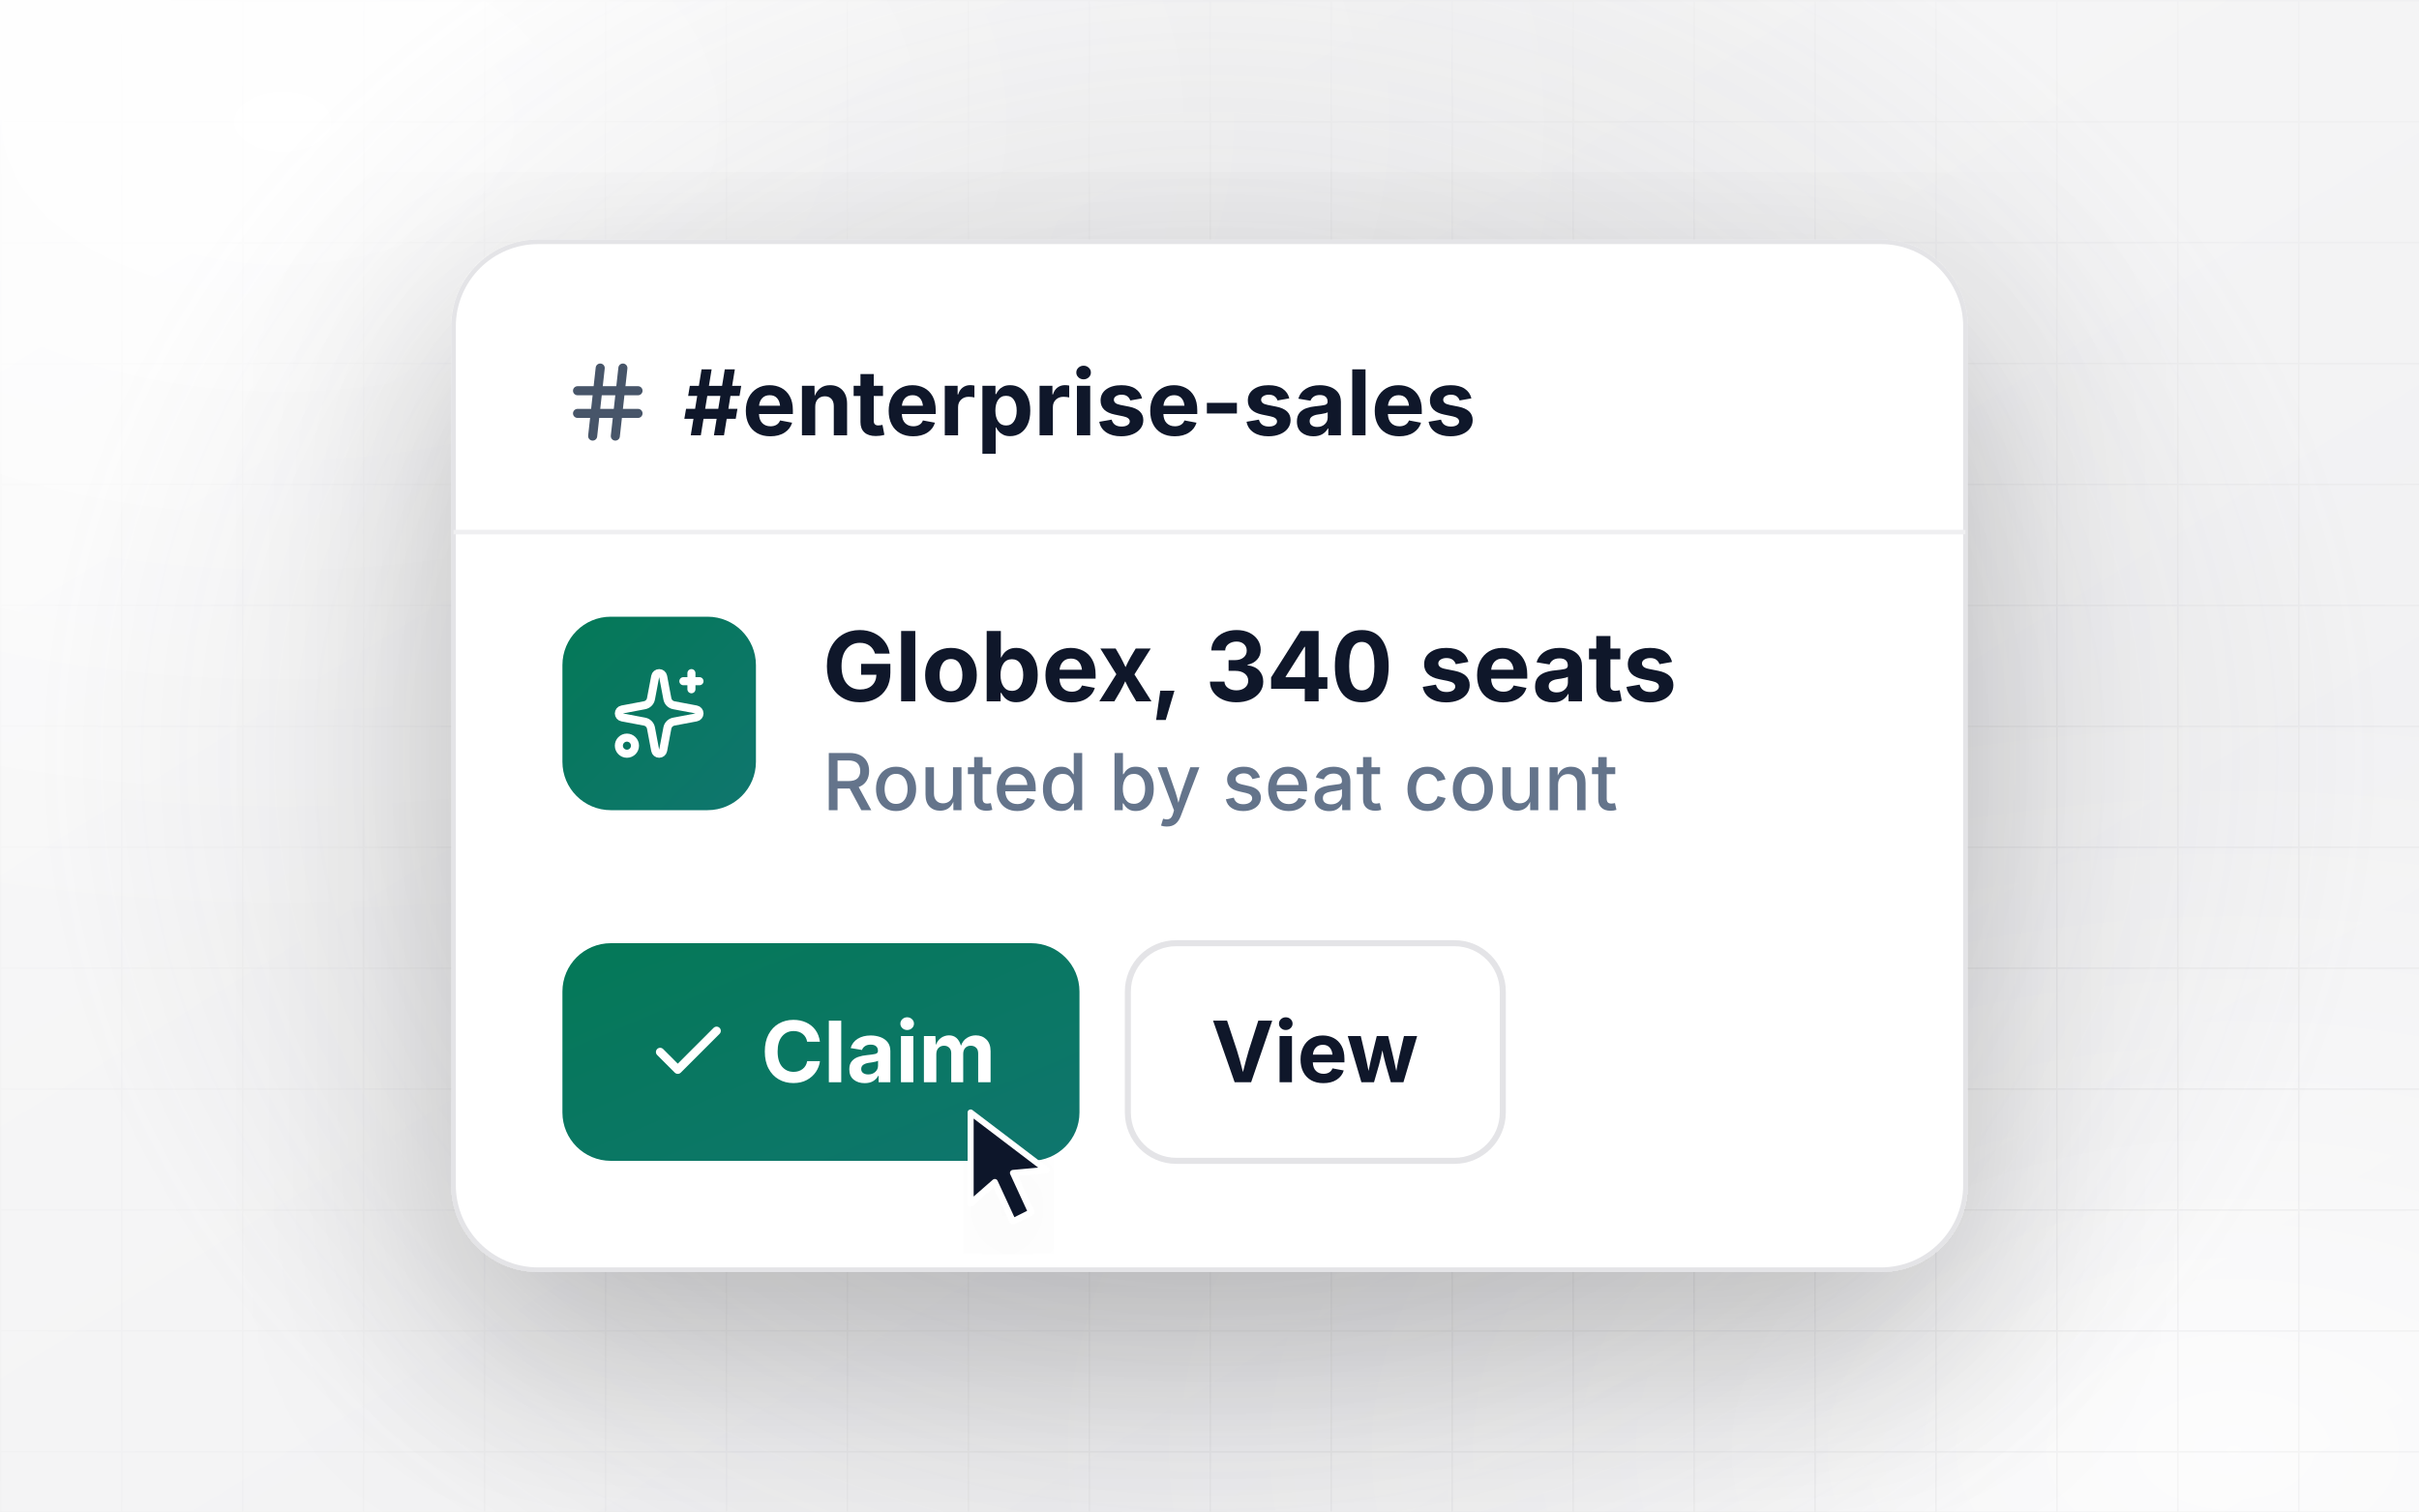
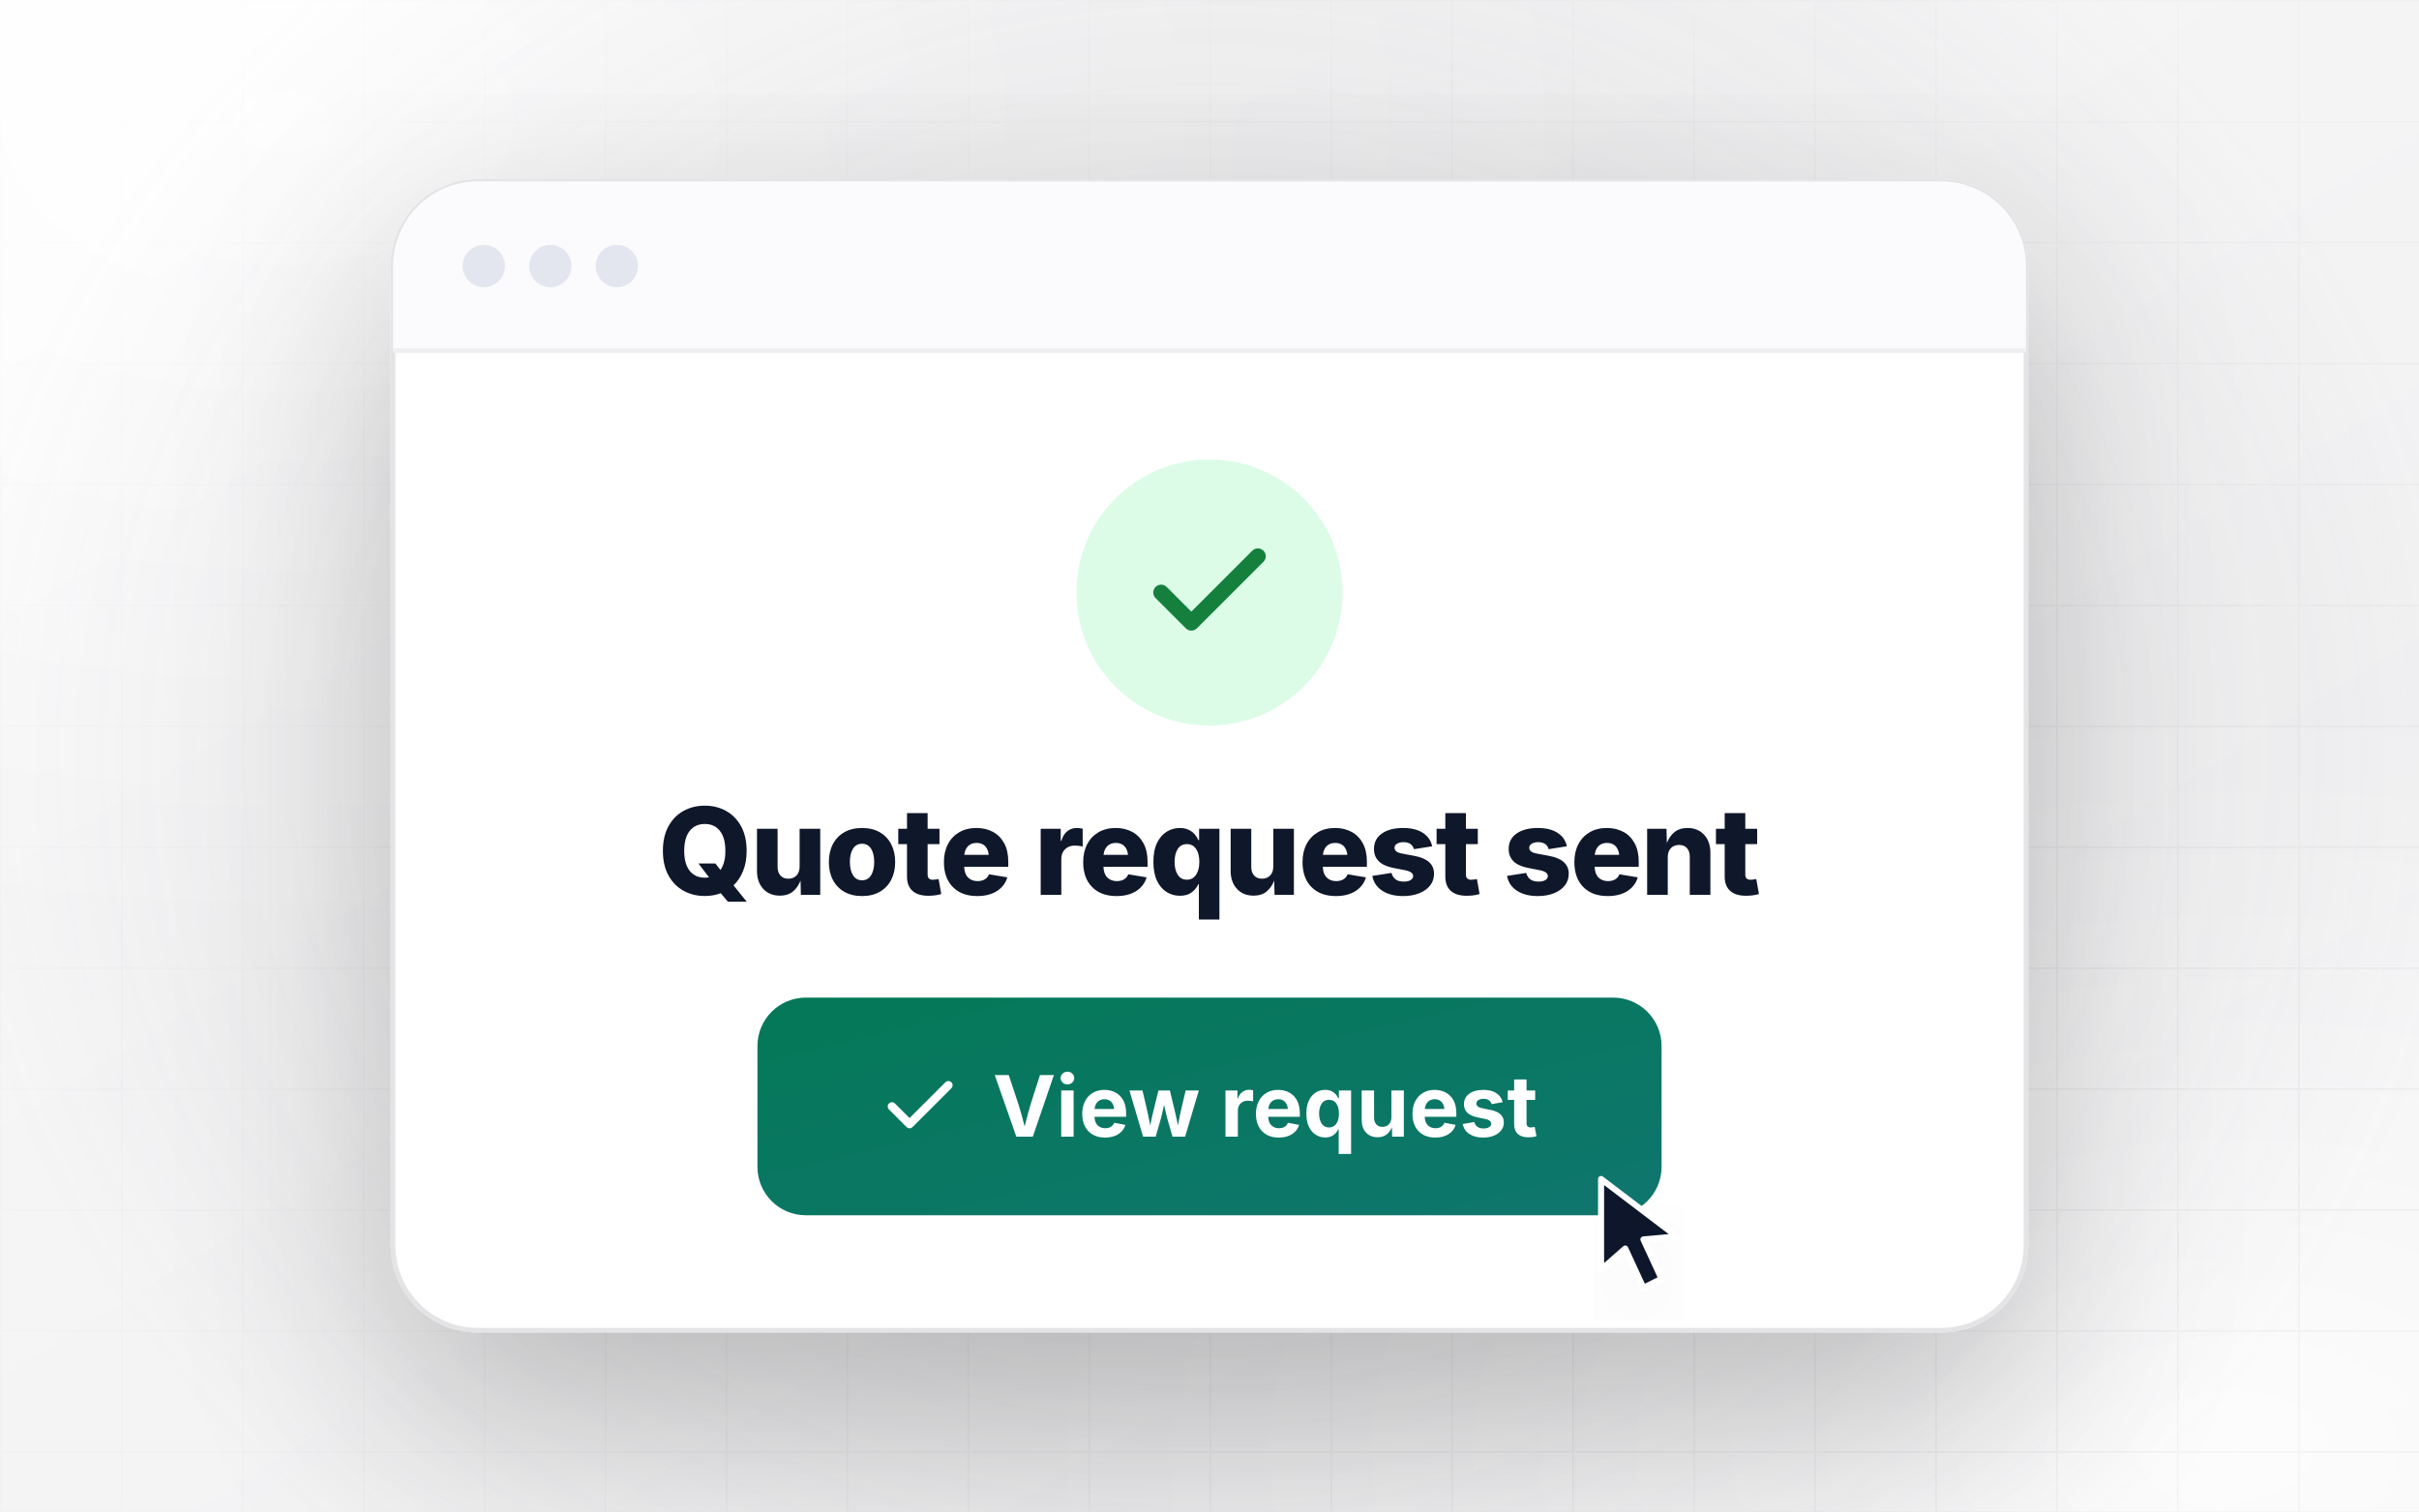
<svg xmlns="http://www.w3.org/2000/svg" xmlns:xlink="http://www.w3.org/1999/xlink" viewBox="0 0 800 500" width="800" height="500" role="img">
  <defs>
    <linearGradient id="bg" x1="0" y1="0" x2="1" y2="1">
      <stop offset="0" stop-color="#FAFAFA" />
      <stop offset="1" stop-color="#EEEEF0" />
    </linearGradient>
    <radialGradient id="glowA" cx="0.12" cy="0.08" r="0.55">
      <stop offset="0" stop-color="#FFFFFF" stop-opacity="0.95" />
      <stop offset="1" stop-color="#FFFFFF" stop-opacity="0" />
    </radialGradient>
    <radialGradient id="glowB" cx="0.92" cy="0.96" r="0.5">
      <stop offset="0" stop-color="#FFFFFF" stop-opacity="0.85" />
      <stop offset="1" stop-color="#FFFFFF" stop-opacity="0" />
    </radialGradient>
    <linearGradient id="gAcc" x1="0" y1="0" x2="1" y2="1">
      <stop offset="0" stop-color="#047857" />
      <stop offset="1" stop-color="#0F766E" />
    </linearGradient>
    <linearGradient id="gStroke" x1="0" y1="0" x2="1" y2="0">
      <stop offset="0" stop-color="#6EE7B7" />
      <stop offset="1" stop-color="#5EEAD4" />
    </linearGradient>
    <pattern id="grid" width="40" height="40" patternUnits="userSpaceOnUse">
      <path d="M40 0H0V40" fill="none" stroke="#52525B" stroke-opacity="0.07" stroke-width="1" />
    </pattern>
    <radialGradient id="fade" cx="0.5" cy="0.45" r="0.65">
      <stop offset="0" stop-color="#fff" stop-opacity="1" />
      <stop offset="1" stop-color="#fff" stop-opacity="0" />
    </radialGradient>
    <mask id="gridMask">
      <rect width="1200" height="800" fill="url(#fade)" />
    </mask>
    <filter id="e1" x="-10%" y="-10%" width="120%" height="140%">
      <feDropShadow dx="0" dy="1" stdDeviation="1.2" flood-color="#0F172A" flood-opacity="0.07" />
      <feDropShadow dx="0" dy="12" stdDeviation="18" flood-color="#18181B" flood-opacity="0.08" />
    </filter>
    <filter id="e2" x="-15%" y="-15%" width="130%" height="160%">
      <feDropShadow dx="0" dy="2" stdDeviation="3" flood-color="#0F172A" flood-opacity="0.10" />
      <feDropShadow dx="0" dy="28" stdDeviation="34" flood-color="#18181B" flood-opacity="0.20" />
    </filter>
    <radialGradient id="spot" cx="0.5" cy="0.5" r="0.5">
      <stop offset="0" stop-color="#71717A" stop-opacity="0.24" />
      <stop offset="1" stop-color="#71717A" stop-opacity="0" />
    </radialGradient>
-     <path id="g700_numbersign" d="M690 0 751 373H455L394 0H167L228 373H22L61 599H265L313 890H108L146 1117H350L411 1490H638L577 1117H874L935 1490H1162L1101 1117H1306L1268 890H1063L1016 599H1221L1182 373H978L917 0ZM492 599H788L836 890H540Z" />
+     <path id="g800_Q" d="M792 -20Q591 -20 430.5 69.0Q270 158 176.0 329.0Q82 500 82 744Q82 990 176.0 1161.0Q270 1332 430.5 1421.0Q591 1510 792 1510Q991 1510 1151.5 1421.0Q1312 1332 1406.0 1161.0Q1500 990 1500 744Q1500 551 1440.5 404.5Q1381 258 1278 160L1502 -117H1183L1062 27Q937 -20 792 -20ZM684 531H970L1057 421Q1140 539 1140 744Q1140 966 1047.0 1083.0Q954 1200 792 1200Q629 1200 536.0 1083.0Q443 966 443 744Q443 523 536.0 406.5Q629 290 792 290Q829 290 863 296Z" />
+     <path id="g800_u" d="M503 -14Q327 -14 221.0 101.0Q115 216 115 406V1118H464V474Q464 380 512.5 326.5Q561 273 646 273Q732 273 784.5 327.5Q837 382 837 480V1118H1186V0H858L853 242Q808 125 723.0 55.5Q638 -14 503 -14Z" />
+     <path id="g800_o" d="M634 -21Q459 -21 333.0 51.5Q207 124 139.5 253.5Q72 383 72 555Q72 727 139.5 857.0Q207 987 333.0 1059.5Q459 1132 634 1132Q809 1132 934.5 1059.5Q1060 987 1127.5 857.0Q1195 727 1195 555Q1195 383 1127.5 253.5Q1060 124 934.5 51.5Q809 -21 634 -21ZM634 246Q734 246 787.0 331.5Q840 417 840 557Q840 697 787.0 781.0Q734 865 634 865Q534 865 481.0 781.0Q428 697 428 557Q428 417 481.0 331.5Q534 246 634 246Z" />
+     <path id="g800_t" d="M718 1118V859H517V342Q517 255 606 255Q624 255 656.5 259.5Q689 264 703 267L748 13Q689 -4 634.0 -10.0Q579 -16 530 -16Q352 -16 260.0 67.5Q168 151 168 311V859H20V1118H168V1384H517V1118Z" />
+     <path id="g800_e" d="M636 -21Q373 -21 222.5 132.5Q72 286 72 555Q72 727 139.5 857.0Q207 987 331.0 1059.5Q455 1132 623 1132Q780 1132 901.5 1066.5Q1023 1001 1092.5 873.5Q1162 746 1162 562V474H415Q420 353 481.5 292.5Q543 232 642 232Q712 232 763.0 261.5Q814 291 835 347L1146 296Q1104 151 971.5 65.0Q839 -21 636 -21ZM417 677H831Q821 772 769.0 825.5Q717 879 626 879Q534 879 480.5 824.5Q427 770 417 677Z" />
+     <path id="g800_r" d="M115 0V1118H454V914H466Q496 1024 565.5 1078.0Q635 1132 727 1132Q778 1132 826 1120V816Q801 825 760.5 829.5Q720 834 688 834Q591 834 527.5 772.0Q464 710 464 610V0Z" />
+     <path id="g800_q" d="M1190 -418H842V181H834Q801 105 724.5 44.5Q648 -16 520 -16Q396 -16 294.0 48.5Q192 113 132.0 240.5Q72 368 72 558Q72 754 134.5 881.0Q197 1008 298.5 1070.0Q400 1132 517 1132Q606 1132 669.0 1101.5Q732 1071 772.5 1023.5Q813 976 834 926H846V1118H1190ZM639 256Q738 256 794.0 338.5Q850 421 850 558Q850 697 794.5 778.0Q739 859 639 859Q538 859 484.5 776.5Q431 694 431 558Q431 422 484.5 339.0Q538 256 639 256Z" />
+     <path id="g800_s" d="M586 -21Q371 -21 232.5 69.5Q94 160 65 320L389 371Q410 298 460.0 261.0Q510 224 599 224Q672 224 714.0 249.5Q756 275 756 317Q756 390 619 417L424 455Q93 518 93 777Q93 944 226.5 1038.0Q360 1132 585 1132Q795 1132 922.0 1049.0Q1049 966 1078 822L770 773Q736 892 591 892Q528 892 484.5 866.5Q441 841 441 798Q441 764 468.0 738.5Q495 713 567 699L781 659Q1110 597 1110 357Q1110 242 1042.5 157.0Q975 72 857.0 25.5Q739 -21 586 -21Z" />
+     <path id="g800_n" d="M464 638V0H115V1118H443L449 877Q493 993 578.0 1062.5Q663 1132 799 1132Q974 1132 1080.0 1017.0Q1186 902 1186 712V0H837V644Q837 738 789.0 791.5Q741 845 655 845Q570 845 517.0 790.5Q464 736 464 638Z" />
+     <path id="g700_V" d="M571 0 49 1490H388L626 771Q662 659 698.0 528.0Q734 397 772 246Q810 398 844.5 528.0Q879 658 913 771L1143 1490H1480L970 0Z" />
+     <path id="g700_i" d="M128 0V1118H428V0ZM278 1264Q210 1264 162.0 1309.0Q114 1354 114 1418Q114 1482 162.0 1527.0Q210 1572 278 1572Q346 1572 394.5 1527.0Q443 1482 443 1418Q443 1354 394.5 1309.0Q346 1264 278 1264Z" />
    <path id="g700_e" d="M633 -22Q462 -22 338.0 48.0Q214 118 147.5 247.0Q81 376 81 553Q81 726 147.5 856.0Q214 986 334.5 1059.0Q455 1132 618 1132Q764 1132 883.0 1070.0Q1002 1008 1072.5 882.0Q1143 756 1143 565V481H378Q383 344 454.0 274.0Q525 204 638 204Q717 204 773.5 237.5Q830 271 854 336L1126 285Q1085 146 956.5 62.0Q828 -22 633 -22ZM380 669H854Q843 778 784.0 842.0Q725 906 621 906Q513 906 451.0 839.5Q389 773 380 669Z" />
-     <path id="g700_n" d="M428 647V0H128V1118H411L415 887Q462 1004 548.0 1068.0Q634 1132 763 1132Q937 1132 1042.0 1020.0Q1147 908 1147 711V0H847V659Q847 763 793.5 822.0Q740 881 645 881Q549 881 488.5 819.5Q428 758 428 647Z" />
+     <path id="g700_w" d="M361 0 31 1118H346L443 705Q463 612 487.0 505.0Q511 398 534 273Q557 395 582.5 502.5Q608 610 631 705L733 1118H1009L1109 705Q1130 610 1155.5 503.0Q1181 396 1205 272Q1226 396 1249.0 503.0Q1272 610 1294 705L1391 1118H1710L1378 0H1073L949 431Q928 503 908.5 593.0Q889 683 869 771Q850 683 830.0 592.5Q810 502 790 431L666 0Z" />
+     <path id="g700_r" d="M128 0V1118H418V923H430Q461 1026 533.5 1079.5Q606 1133 700 1133Q751 1133 797 1123V855Q777 861 738.5 865.5Q700 870 667 870Q563 870 495.5 805.0Q428 740 428 636V0Z" />
+     <path id="g700_q" d="M1163 -418H863V179H853Q832 134 793.0 88.5Q754 43 691.0 12.0Q628 -19 537 -19Q408 -19 305.0 47.5Q202 114 141.5 242.5Q81 371 81 557Q81 748 143.0 876.0Q205 1004 308.0 1068.0Q411 1132 535 1132Q630 1132 693.0 1100.0Q756 1068 794.5 1021.0Q833 974 853 930H868V1118H1163ZM629 222Q743 222 806.0 314.0Q869 406 869 558Q869 710 806.5 801.0Q744 892 629 892Q511 892 450.0 798.5Q389 705 389 558Q389 410 450.5 316.0Q512 222 629 222Z" />
+     <path id="g700_u" d="M513 -14Q339 -14 233.5 98.0Q128 210 128 407V1118H428V459Q428 355 482.0 296.0Q536 237 630 237Q726 237 786.5 298.5Q847 360 847 471V1118H1148V0H864L860 232Q813 113 726.5 49.5Q640 -14 513 -14Z" />
+     <path id="g700_s" d="M572 -22Q370 -22 238.5 64.0Q107 150 78 306L357 354Q400 198 581 198Q667 198 716.5 230.5Q766 263 766 313Q766 398 622 428L429 468Q107 534 107 785Q107 946 236.0 1039.0Q365 1132 577 1132Q776 1132 894.0 1051.0Q1012 970 1043 834L777 787Q759 844 711.0 880.5Q663 917 581 917Q507 917 457.0 885.5Q407 854 407 804Q407 762 439.5 732.5Q472 703 551 687L752 647Q1072 582 1072 345Q1072 235 1008.0 152.5Q944 70 831.0 24.0Q718 -22 572 -22Z" />
    <path id="g700_t" d="M683 1118V889H474V327Q474 223 576 223Q593 223 623.5 227.5Q654 232 671 236L714 11Q664 -4 614.5 -10.0Q565 -16 520 -16Q352 -16 263.0 65.5Q174 147 174 301V889H20V1118H174V1384H474V1118Z" />
-     <path id="g700_r" d="M128 0V1118H418V923H430Q461 1026 533.5 1079.5Q606 1133 700 1133Q751 1133 797 1123V855Q777 861 738.5 865.5Q700 870 667 870Q563 870 495.5 805.0Q428 740 428 636V0Z" />
-     <path id="g700_p" d="M128 -418V1118H423V930H437Q457 974 495.5 1021.0Q534 1068 597.5 1100.0Q661 1132 756 1132Q880 1132 983.0 1068.0Q1086 1004 1147.5 876.0Q1209 748 1209 557Q1209 371 1149.0 242.5Q1089 114 986.0 47.5Q883 -19 754 -19Q663 -19 600.0 12.0Q537 43 497.5 88.5Q458 134 437 179H428V-418ZM662 222Q779 222 840.5 316.0Q902 410 902 558Q902 705 841.0 798.5Q780 892 662 892Q546 892 483.5 801.0Q421 710 421 558Q421 406 484.0 314.0Q547 222 662 222Z" />
-     <path id="g700_i" d="M128 0V1118H428V0ZM278 1264Q210 1264 162.0 1309.0Q114 1354 114 1418Q114 1482 162.0 1527.0Q210 1572 278 1572Q346 1572 394.5 1527.0Q443 1482 443 1418Q443 1354 394.5 1309.0Q346 1264 278 1264Z" />
-     <path id="g700_s" d="M572 -22Q370 -22 238.5 64.0Q107 150 78 306L357 354Q400 198 581 198Q667 198 716.5 230.5Q766 263 766 313Q766 398 622 428L429 468Q107 534 107 785Q107 946 236.0 1039.0Q365 1132 577 1132Q776 1132 894.0 1051.0Q1012 970 1043 834L777 787Q759 844 711.0 880.5Q663 917 581 917Q507 917 457.0 885.5Q407 854 407 804Q407 762 439.5 732.5Q472 703 551 687L752 647Q1072 582 1072 345Q1072 235 1008.0 152.5Q944 70 831.0 24.0Q718 -22 572 -22Z" />
-     <path id="g700_hyphen" d="M818 733V493H140V733Z" />
-     <path id="g700_a" d="M440 -22Q280 -22 174.0 62.5Q68 147 68 313Q68 438 128.0 509.0Q188 580 284.0 613.0Q380 646 490 656Q634 670 697.5 685.5Q761 701 761 756V761Q761 832 715.5 871.0Q670 910 586 910Q499 910 446.0 872.5Q393 835 375 781L100 827Q143 972 271.5 1052.0Q400 1132 587 1132Q707 1132 815.5 1094.0Q924 1056 992.5 972.5Q1061 889 1061 753V0H777V155H767Q726 77 645.0 27.5Q564 -22 440 -22ZM525 189Q630 189 696.5 250.0Q763 311 763 400V521Q745 508 704.5 498.5Q664 489 619.0 481.5Q574 474 541 470Q458 458 407.0 423.0Q356 388 356 321Q356 256 403.5 222.5Q451 189 525 189Z" />
-     <path id="g700_l" d="M428 1490V0H128V1490Z" />
-     <path id="g700_G" d="M795 -20Q586 -20 428.0 72.5Q270 165 182.0 336.0Q94 507 94 743Q94 984 185.5 1156.0Q277 1328 434.5 1419.0Q592 1510 788 1510Q956 1510 1092.0 1446.0Q1228 1382 1315.0 1269.5Q1402 1157 1423 1010H1113Q1081 1117 999.0 1178.0Q917 1239 793 1239Q621 1239 512.5 1111.0Q404 983 404 746Q404 509 511.0 380.0Q618 251 797 251Q956 251 1047.0 335.0Q1138 419 1142 562H818V794H1438V608Q1438 412 1355.0 271.5Q1272 131 1127.0 55.5Q982 -20 795 -20Z" />
-     <path id="g700_o" d="M628 -22Q460 -22 337.0 50.5Q214 123 147.5 252.5Q81 382 81 554Q81 727 147.5 857.0Q214 987 337.0 1059.5Q460 1132 628 1132Q796 1132 919.0 1059.5Q1042 987 1108.5 857.0Q1175 727 1175 554Q1175 382 1108.5 252.5Q1042 123 919.0 50.5Q796 -22 628 -22ZM628 214Q748 214 809.0 311.0Q870 408 870 555Q870 703 809.0 799.5Q748 896 628 896Q508 896 447.5 799.5Q387 703 387 555Q387 408 447.5 311.0Q508 214 628 214Z" />
-     <path id="g700_b" d="M754 -19Q663 -19 600.0 12.0Q537 43 497.5 88.5Q458 134 437 179H423V0H128V1490H428V930H437Q457 974 495.5 1021.0Q534 1068 597.5 1100.0Q661 1132 756 1132Q880 1132 983.0 1068.0Q1086 1004 1147.5 876.0Q1209 748 1209 557Q1209 371 1149.0 242.5Q1089 114 986.0 47.5Q883 -19 754 -19ZM662 222Q779 222 840.5 316.0Q902 410 902 558Q902 705 841.0 798.5Q780 892 662 892Q546 892 483.5 801.0Q421 710 421 558Q421 406 484.0 314.0Q547 222 662 222Z" />
-     <path id="g700_x" d="M42 0 402 574 64 1118H388L489 942Q519 886 545.5 831.5Q572 777 597 724Q622 777 648.5 832.0Q675 887 707 942L812 1118H1130L785 570L1146 0H824L700 211Q669 265 642.0 319.0Q615 373 590 425Q566 373 540.5 319.0Q515 265 484 211L360 0Z" />
-     <path id="g700_comma_tf" d="M56 -395 144 225H444L260 -395Z" />
-     <path id="g700_three_tf" d="M655 -20Q493 -20 367.5 35.5Q242 91 169.5 190.0Q97 289 95 418H402Q406 334 478.0 283.5Q550 233 656 233Q766 233 836.0 289.5Q906 346 906 437Q906 529 832.0 587.5Q758 646 628 646H490V873H628Q737 873 805.5 928.0Q874 983 874 1073Q874 1159 814.5 1212.5Q755 1266 658 1266Q561 1266 490.5 1215.0Q420 1164 418 1077H124Q126 1204 197.0 1302.0Q268 1400 388.5 1455.0Q509 1510 660 1510Q813 1510 928.0 1454.0Q1043 1398 1106.5 1303.0Q1170 1208 1170 1092Q1170 966 1092.5 882.5Q1015 799 891 775V764Q1054 743 1139.0 649.5Q1224 556 1224 417Q1224 290 1151.0 191.5Q1078 93 949.5 36.5Q821 -20 655 -20Z" />
-     <path id="g700_four_tf" d="M66 265V506L689 1490H1072V511H1258V265H1072V0H779V265ZM785 511V1154H773L374 523V511Z" />
-     <path id="g700_zero_tf" d="M662 -20Q379 -20 235.5 181.0Q92 382 92 744Q92 1106 236.0 1308.0Q380 1510 662 1510Q943 1510 1087.0 1307.5Q1231 1105 1231 744Q1231 382 1088.0 181.0Q945 -20 662 -20ZM662 233Q929 233 929 744Q929 1258 662 1258Q394 1258 394 744Q394 233 662 233Z" />
-     <path id="g500_R" d="M165 0V1490H699Q871 1490 986.0 1430.0Q1101 1370 1158.0 1264.5Q1215 1159 1215 1022Q1215 872 1147.0 762.5Q1079 653 943 602L1271 0H1012L710 563Q704 563 697 563H393V0ZM393 758H675Q839 758 911.5 827.5Q984 897 984 1022Q984 1148 911.0 1221.5Q838 1295 673 1295H393Z" />
-     <path id="g500_o" d="M618 -23Q461 -23 343.5 49.0Q226 121 161.0 250.5Q96 380 96 553Q96 727 161.0 857.5Q226 988 343.5 1060.0Q461 1132 618 1132Q776 1132 893.5 1060.0Q1011 988 1076.0 857.5Q1141 727 1141 553Q1141 380 1076.0 250.5Q1011 121 893.5 49.0Q776 -23 618 -23ZM618 163Q720 163 786.5 216.5Q853 270 885.5 358.5Q918 447 918 553Q918 660 885.5 749.5Q853 839 786.5 892.5Q720 946 618 946Q517 946 451.0 892.5Q385 839 352.5 749.5Q320 660 320 553Q320 447 352.5 358.5Q385 270 451.0 216.5Q517 163 618 163Z" />
-     <path id="g500_u" d="M529 -14Q358 -14 253.0 93.5Q148 201 148 408V1118H368V435Q368 314 431.5 246.0Q495 178 604 178Q716 178 790.0 250.5Q864 323 864 456V1118H1085V0H874L873 217Q820 95 732.5 40.5Q645 -14 529 -14Z" />
-     <path id="g500_t" d="M626 1118V939H403V302Q403 235 431.5 203.5Q460 172 525 172Q543 172 570.5 176.0Q598 180 618 184L657 8Q622 -4 581.5 -9.5Q541 -15 503 -15Q351 -15 267.0 63.5Q183 142 183 284V939H20V1118H183V1384H403V1118Z" />
-     <path id="g500_e" d="M630 -23Q465 -23 345.0 48.0Q225 119 160.5 248.0Q96 377 96 551Q96 723 159.5 854.0Q223 985 339.0 1058.5Q455 1132 611 1132Q738 1132 852.5 1075.5Q967 1019 1038.5 895.5Q1110 772 1110 570V492H317Q323 330 409.0 244.5Q495 159 632 159Q724 159 790.5 199.0Q857 239 886 317L1093 268Q1053 137 931.0 57.0Q809 -23 630 -23ZM318 656H892Q880 788 809.5 869.0Q739 950 612 950Q480 950 403.5 863.5Q327 777 318 656Z" />
-     <path id="g500_d" d="M564 -22Q428 -22 322.5 47.0Q217 116 156.5 246.0Q96 376 96 556Q96 738 157.0 867.0Q218 996 323.5 1064.0Q429 1132 564 1132Q668 1132 732.0 1097.5Q796 1063 831.5 1016.5Q867 970 886 936H898V1490H1118V0H904V175H886Q866 139 829.5 93.0Q793 47 729.0 12.5Q665 -22 564 -22ZM612 165Q752 165 827.0 274.0Q902 383 902 558Q902 732 828.0 838.5Q754 945 612 945Q515 945 450.5 894.0Q386 843 353.5 755.5Q321 668 321 558Q321 447 354.0 358.0Q387 269 452.0 217.0Q517 165 612 165Z" />
-     <path id="g500_b" d="M703 -22Q601 -22 537.0 12.5Q473 47 436.5 93.0Q400 139 380 175H362V0H148V1490H368V936H380Q399 970 434.5 1016.5Q470 1063 534.0 1097.5Q598 1132 703 1132Q837 1132 942.5 1064.0Q1048 996 1109.0 867.0Q1170 738 1170 556Q1170 376 1110.0 246.0Q1050 116 944.5 47.0Q839 -22 703 -22ZM654 165Q750 165 814.5 217.0Q879 269 912.0 358.0Q945 447 945 558Q945 668 912.5 755.5Q880 843 815.5 894.0Q751 945 654 945Q512 945 438.0 838.5Q364 732 364 558Q364 383 439.0 274.0Q514 165 654 165Z" />
-     <path id="g500_y" d="M133 -402 187 -223 212 -229Q297 -252 356.5 -223.5Q416 -195 447 -87L471 -5L46 1118H284L505 483Q530 409 549.0 337.0Q568 265 586 193Q605 265 625.0 337.5Q645 410 671 483L896 1118H1132L646 -155Q595 -289 508.5 -357.5Q422 -426 287 -426Q235 -426 194.5 -418.5Q154 -411 133 -402Z" />
-     <path id="g500_s" d="M549 -23Q367 -23 247.5 55.5Q128 134 98 283L305 326Q350 155 551 155Q658 155 720.5 199.5Q783 244 783 306Q783 412 626 447L438 490Q130 559 130 799Q130 899 185.5 974.0Q241 1049 338.5 1090.5Q436 1132 563 1132Q744 1132 847.0 1054.5Q950 977 986 853L789 810Q768 869 716.0 913.5Q664 958 565 958Q474 958 413.0 917.0Q352 876 352 813Q352 757 392.5 722.5Q433 688 525 667L705 627Q1010 558 1010 325Q1010 223 951.5 144.5Q893 66 789.0 21.5Q685 -23 549 -23Z" />
-     <path id="g500_a" d="M461 -25Q354 -25 268.5 14.5Q183 54 133.0 130.0Q83 206 83 316Q83 411 120.0 472.5Q157 534 219.0 569.5Q281 605 357.5 623.0Q434 641 513 650Q661 667 728.0 679.5Q795 692 795 751V757Q795 850 740.5 901.5Q686 953 581 953Q471 953 408.0 905.0Q345 857 322 800L115 854Q153 954 224.0 1015.0Q295 1076 386.5 1104.0Q478 1132 578 1132Q645 1132 721.0 1116.0Q797 1100 864.0 1058.5Q931 1017 973.0 940.0Q1015 863 1015 742V0H802V153H791Q758 87 677.5 31.0Q597 -25 461 -25ZM510 152Q599 152 663.0 187.5Q727 223 761.5 280.0Q796 337 796 403V546Q780 530 727.5 518.5Q675 507 617.0 499.0Q559 491 525 487Q432 474 365.5 436.5Q299 399 299 313Q299 233 358.5 192.5Q418 152 510 152Z" />
-     <path id="g500_c" d="M618 -23Q460 -23 343.0 49.0Q226 121 161.0 250.5Q96 380 96 553Q96 727 161.0 857.5Q226 988 343.0 1060.0Q460 1132 618 1132Q792 1132 918.5 1044.5Q1045 957 1086 802L877 752Q854 839 787.5 892.5Q721 946 619 946Q518 946 451.5 893.0Q385 840 352.5 750.5Q320 661 320 553Q320 446 352.5 357.5Q385 269 451.5 216.0Q518 163 619 163Q723 163 791.0 218.5Q859 274 881 365L1089 315Q1048 157 921.0 67.0Q794 -23 618 -23Z" />
-     <path id="g500_n" d="M368 662V0H148V1118H358L359 903Q411 1021 498.5 1076.5Q586 1132 704 1132Q875 1132 979.5 1024.5Q1084 917 1084 710V0H864V683Q864 804 801.0 872.0Q738 940 628 940Q516 940 442.0 867.5Q368 795 368 662Z" />
-     <path id="g700_C" d="M786 -20Q587 -20 431.0 70.0Q275 160 184.5 331.0Q94 502 94 744Q94 987 185.0 1158.5Q276 1330 433.0 1420.0Q590 1510 786 1510Q955 1510 1092.0 1447.5Q1229 1385 1317.0 1266.5Q1405 1148 1427 981H1118Q1097 1102 1008.5 1170.5Q920 1239 792 1239Q618 1239 511.0 1110.0Q404 981 404 744Q404 502 511.5 376.5Q619 251 791 251Q918 251 1007.5 319.5Q1097 388 1119 510H1428Q1411 371 1330.0 250.5Q1249 130 1111.5 55.0Q974 -20 786 -20Z" />
-     <path id="g700_m" d="M128 0V1118H406L418 901Q463 1023 550.0 1079.0Q637 1135 737 1135Q949 1135 1025 884Q1072 1013 1170.5 1074.0Q1269 1135 1384 1135Q1538 1135 1639.5 1035.5Q1741 936 1741 754V0H1441V697Q1441 791 1389.5 837.5Q1338 884 1263 884Q1178 884 1128.5 830.0Q1079 776 1079 688V0H789V705Q789 787 740.5 835.5Q692 884 615 884Q536 884 482.0 830.5Q428 777 428 676V0Z" />
-     <path id="g700_V" d="M571 0 49 1490H388L626 771Q662 659 698.0 528.0Q734 397 772 246Q810 398 844.5 528.0Q879 658 913 771L1143 1490H1480L970 0Z" />
-     <path id="g700_w" d="M361 0 31 1118H346L443 705Q463 612 487.0 505.0Q511 398 534 273Q557 395 582.5 502.5Q608 610 631 705L733 1118H1009L1109 705Q1130 610 1155.5 503.0Q1181 396 1205 272Q1226 396 1249.0 503.0Q1272 610 1294 705L1391 1118H1710L1378 0H1073L949 431Q928 503 908.5 593.0Q889 683 869 771Q850 683 830.0 592.5Q810 502 790 431L666 0Z" />
  </defs>
  <style>
.pulse{transform-box:fill-box;transform-origin:center;animation:pulse 2.4s cubic-bezier(.2,.7,.3,1) infinite}
@keyframes pulse{0%{transform:scale(1);opacity:.30}75%{transform:scale(2.1);opacity:0}100%{transform:scale(2.1);opacity:0}}
.caret{animation:blink 1.1s steps(1) infinite}
@keyframes blink{0%,55%{opacity:1}56%,100%{opacity:0}}
.press{transform-box:fill-box;transform-origin:0 0;animation:press 3.2s ease-in-out infinite}
@keyframes press{0%,58%,100%{transform:translate(0,0) scale(1)}66%{transform:translate(1.5px,2px) scale(.9)}74%{transform:translate(0,0) scale(1)}}
.ripple{transform-box:fill-box;transform-origin:center;opacity:0;animation:ripple 3.2s ease-out infinite}
@keyframes ripple{0%,62%{opacity:0;transform:scale(.4)}68%{opacity:.5}100%{opacity:0;transform:scale(2.4)}}
.sweep{animation:sweep 4.8s cubic-bezier(.45,0,.2,1) infinite}
@keyframes sweep{0%{transform:translateY(-470px);opacity:0}8%{opacity:1}72%{transform:translateY(0);opacity:1}100%{transform:translateY(0);opacity:1}}
.ring{transform-box:fill-box;transform-origin:50% 12%;animation:ring 4s ease-in-out infinite}
@keyframes ring{0%,70%,100%{transform:rotate(0)}74%{transform:rotate(14deg)}78%{transform:rotate(-12deg)}82%{transform:rotate(8deg)}86%{transform:rotate(-4deg)}90%{transform:rotate(0)}}
.glow{animation:glow 2.6s ease-in-out infinite}
@keyframes glow{0%,100%{opacity:1}50%{opacity:.45}}
.float{animation:float 6s ease-in-out infinite}
@keyframes float{0%,100%{transform:translateY(0)}50%{transform:translateY(-6px)}}
@media (prefers-reduced-motion: reduce){*{animation:none!important}}
</style>
  <rect width="800" height="500" fill="url(#bg)" />
  <rect width="800" height="500" fill="url(#glowA)" />
  <rect width="800" height="500" fill="url(#glowB)" />
  <rect width="800" height="500" fill="url(#grid)" mask="url(#gridMask)" />
-   <ellipse cx="400.0" cy="250.0" rx="390.0" ry="323.0" fill="url(#spot)" />
-   <rect x="150" y="80" width="500" height="340" rx="28" fill="#fff" stroke="#E4E4E7" stroke-width="1.5" filter="url(#e2)" />
-   <g transform="translate(186 118) scale(1.25)" fill="none" stroke="#475569" stroke-width="2.4" stroke-linecap="round" stroke-linejoin="round">
-     <line x1="4" x2="20" y1="9" y2="9" />
-     <line x1="4" x2="20" y1="15" y2="15" />
-     <line x1="10" x2="8" y1="3" y2="21" />
-     <line x1="16" x2="14" y1="3" y2="21" />
-   </g>
-   <g>
-     <use href="#g700_numbersign" xlink:href="#g700_numbersign" transform="translate(226.00 144.00) scale(0.01465 -0.01465)" fill="#0F172A" />
-     <use href="#g700_e" xlink:href="#g700_e" transform="translate(245.47 144.00) scale(0.01465 -0.01465)" fill="#0F172A" />
-     <use href="#g700_n" xlink:href="#g700_n" transform="translate(263.34 144.00) scale(0.01465 -0.01465)" fill="#0F172A" />
-     <use href="#g700_t" xlink:href="#g700_t" transform="translate(282.02 144.00) scale(0.01465 -0.01465)" fill="#0F172A" />
-     <use href="#g700_e" xlink:href="#g700_e" transform="translate(292.71 144.00) scale(0.01465 -0.01465)" fill="#0F172A" />
-     <use href="#g700_r" xlink:href="#g700_r" transform="translate(310.58 144.00) scale(0.01465 -0.01465)" fill="#0F172A" />
-     <use href="#g700_p" xlink:href="#g700_p" transform="translate(323.02 144.00) scale(0.01465 -0.01465)" fill="#0F172A" />
-     <use href="#g700_r" xlink:href="#g700_r" transform="translate(341.93 144.00) scale(0.01465 -0.01465)" fill="#0F172A" />
-     <use href="#g700_i" xlink:href="#g700_i" transform="translate(354.28 144.00) scale(0.01465 -0.01465)" fill="#0F172A" />
-     <use href="#g700_s" xlink:href="#g700_s" transform="translate(362.41 144.00) scale(0.01465 -0.01465)" fill="#0F172A" />
-     <use href="#g700_e" xlink:href="#g700_e" transform="translate(379.21 144.00) scale(0.01465 -0.01465)" fill="#0F172A" />
-     <use href="#g700_hyphen" xlink:href="#g700_hyphen" transform="translate(397.08 144.00) scale(0.01465 -0.01465)" fill="#0F172A" />
-     <use href="#g700_s" xlink:href="#g700_s" transform="translate(411.11 144.00) scale(0.01465 -0.01465)" fill="#0F172A" />
-     <use href="#g700_a" xlink:href="#g700_a" transform="translate(427.91 144.00) scale(0.01465 -0.01465)" fill="#0F172A" />
-     <use href="#g700_l" xlink:href="#g700_l" transform="translate(445.33 144.00) scale(0.01465 -0.01465)" fill="#0F172A" />
-     <use href="#g700_e" xlink:href="#g700_e" transform="translate(453.46 144.00) scale(0.01465 -0.01465)" fill="#0F172A" />
-     <use href="#g700_s" xlink:href="#g700_s" transform="translate(471.33 144.00) scale(0.01465 -0.01465)" fill="#0F172A" />
-   </g>
-   <line x1="150" y1="176" x2="650" y2="176" stroke="#EFEFF1" stroke-width="1.5" />
-   <rect x="186" y="204" width="64" height="64" rx="16" fill="url(#gAcc)" />
-   <g transform="translate(202 220) scale(1.3333)" fill="none" stroke="#fff" stroke-width="2" stroke-linecap="round" stroke-linejoin="round">
-     <path d="M11.017 2.814a1 1 0 0 1 1.966 0l1.051 5.558a2 2 0 0 0 1.594 1.594l5.558 1.051a1 1 0 0 1 0 1.966l-5.558 1.051a2 2 0 0 0-1.594 1.594l-1.051 5.558a1 1 0 0 1-1.966 0l-1.051-5.558a2 2 0 0 0-1.594-1.594l-5.558-1.051a1 1 0 0 1 0-1.966l5.558-1.051a2 2 0 0 0 1.594-1.594z" />
-     <path d="M20 2v4" />
-     <path d="M22 4h-4" />
-     <circle cx="4" cy="20" r="2" />
-   </g>
-   <g>
-     <use href="#g700_G" xlink:href="#g700_G" transform="translate(272.00 232.00) scale(0.01562 -0.01562)" fill="#0F172A" />
-     <use href="#g700_l" xlink:href="#g700_l" transform="translate(296.02 232.00) scale(0.01562 -0.01562)" fill="#0F172A" />
-     <use href="#g700_o" xlink:href="#g700_o" transform="translate(304.69 232.00) scale(0.01562 -0.01562)" fill="#0F172A" />
-     <use href="#g700_b" xlink:href="#g700_b" transform="translate(324.31 232.00) scale(0.01562 -0.01562)" fill="#0F172A" />
-     <use href="#g700_e" xlink:href="#g700_e" transform="translate(344.48 232.00) scale(0.01562 -0.01562)" fill="#0F172A" />
-     <use href="#g700_x" xlink:href="#g700_x" transform="translate(362.91 232.00) scale(0.01562 -0.01562)" fill="#0F172A" />
-     <use href="#g700_comma_tf" xlink:href="#g700_comma_tf" transform="translate(381.47 232.00) scale(0.01562 -0.01562)" fill="#0F172A" />
-     <use href="#g700_three_tf" xlink:href="#g700_three_tf" transform="translate(398.66 232.00) scale(0.01562 -0.01562)" fill="#0F172A" />
-     <use href="#g700_four_tf" xlink:href="#g700_four_tf" transform="translate(419.34 232.00) scale(0.01562 -0.01562)" fill="#0F172A" />
-     <use href="#g700_zero_tf" xlink:href="#g700_zero_tf" transform="translate(440.03 232.00) scale(0.01562 -0.01562)" fill="#0F172A" />
-     <use href="#g700_s" xlink:href="#g700_s" transform="translate(469.31 232.00) scale(0.01562 -0.01562)" fill="#0F172A" />
-     <use href="#g700_e" xlink:href="#g700_e" transform="translate(487.23 232.00) scale(0.01562 -0.01562)" fill="#0F172A" />
-     <use href="#g700_a" xlink:href="#g700_a" transform="translate(506.61 232.00) scale(0.01562 -0.01562)" fill="#0F172A" />
-     <use href="#g700_t" xlink:href="#g700_t" transform="translate(525.19 232.00) scale(0.01562 -0.01562)" fill="#0F172A" />
-     <use href="#g700_s" xlink:href="#g700_s" transform="translate(536.67 232.00) scale(0.01562 -0.01562)" fill="#0F172A" />
-   </g>
-   <g>
-     <use href="#g500_R" xlink:href="#g500_R" transform="translate(272.00 268.00) scale(0.0127 -0.0127)" fill="#64748B" />
-     <use href="#g500_o" xlink:href="#g500_o" transform="translate(288.49 268.00) scale(0.0127 -0.0127)" fill="#64748B" />
-     <use href="#g500_u" xlink:href="#g500_u" transform="translate(304.20 268.00) scale(0.0127 -0.0127)" fill="#64748B" />
-     <use href="#g500_t" xlink:href="#g500_t" transform="translate(319.84 268.00) scale(0.0127 -0.0127)" fill="#64748B" />
-     <use href="#g500_e" xlink:href="#g500_e" transform="translate(328.43 268.00) scale(0.0127 -0.0127)" fill="#64748B" />
-     <use href="#g500_d" xlink:href="#g500_d" transform="translate(343.70 268.00) scale(0.0127 -0.0127)" fill="#64748B" />
-     <use href="#g500_b" xlink:href="#g500_b" transform="translate(366.71 268.00) scale(0.0127 -0.0127)" fill="#64748B" />
-     <use href="#g500_y" xlink:href="#g500_y" transform="translate(382.28 268.00) scale(0.0127 -0.0127)" fill="#64748B" />
-     <use href="#g500_s" xlink:href="#g500_s" transform="translate(404.17 268.00) scale(0.0127 -0.0127)" fill="#64748B" />
-     <use href="#g500_e" xlink:href="#g500_e" transform="translate(418.17 268.00) scale(0.0127 -0.0127)" fill="#64748B" />
-     <use href="#g500_a" xlink:href="#g500_a" transform="translate(433.70 268.00) scale(0.0127 -0.0127)" fill="#64748B" />
-     <use href="#g500_t" xlink:href="#g500_t" transform="translate(448.46 268.00) scale(0.0127 -0.0127)" fill="#64748B" />
-     <use href="#g500_c" xlink:href="#g500_c" transform="translate(464.25 268.00) scale(0.0127 -0.0127)" fill="#64748B" />
-     <use href="#g500_o" xlink:href="#g500_o" transform="translate(479.25 268.00) scale(0.0127 -0.0127)" fill="#64748B" />
-     <use href="#g500_u" xlink:href="#g500_u" transform="translate(494.96 268.00) scale(0.0127 -0.0127)" fill="#64748B" />
-     <use href="#g500_n" xlink:href="#g500_n" transform="translate(510.60 268.00) scale(0.0127 -0.0127)" fill="#64748B" />
-     <use href="#g500_t" xlink:href="#g500_t" transform="translate(526.24 268.00) scale(0.0127 -0.0127)" fill="#64748B" />
-   </g>
-   <rect x="186" y="312" width="171" height="72" rx="16" fill="url(#gAcc)" />
-   <g transform="translate(213.6514 334.0) scale(1.1667)" fill="none" stroke="#fff" stroke-width="2.4" stroke-linecap="round" stroke-linejoin="round">
+   <ellipse cx="400.0" cy="250.0" rx="421.2" ry="361.0" fill="url(#spot)" />
+   <rect x="130" y="60" width="540" height="380" rx="28" fill="#fff" stroke="#E4E4E7" stroke-width="1.5" filter="url(#e2)" />
+   <path d="M130 116 V88 a28 28 0 0 1 28 -28 H642 a28 28 0 0 1 28 28 V116 Z" fill="#FBFBFD" />
+   <line x1="130" y1="116" x2="670" y2="116" stroke="#EFEFF1" stroke-width="1.5" />
+   <circle cx="160" cy="88" r="7" fill="#E3E6EE" />
+   <circle cx="182" cy="88" r="7" fill="#E3E6EE" />
+   <circle cx="204" cy="88" r="7" fill="#E3E6EE" />
+   <circle cx="400.0" cy="196" r="44" fill="#DCFCE7" />
+   <g transform="translate(376.0 172) scale(2)" fill="none" stroke="#15803D" stroke-width="2.6" stroke-linecap="round" stroke-linejoin="round">
    <path d="M20 6 9 17l-5-5" />
  </g>
  <g>
-     <use href="#g700_C" xlink:href="#g700_C" transform="translate(251.65 358.00) scale(0.01367 -0.01367)" fill="#fff" />
-     <use href="#g700_l" xlink:href="#g700_l" transform="translate(272.36 358.00) scale(0.01367 -0.01367)" fill="#fff" />
-     <use href="#g700_a" xlink:href="#g700_a" transform="translate(279.95 358.00) scale(0.01367 -0.01367)" fill="#fff" />
-     <use href="#g700_i" xlink:href="#g700_i" transform="translate(296.21 358.00) scale(0.01367 -0.01367)" fill="#fff" />
-     <use href="#g700_m" xlink:href="#g700_m" transform="translate(303.80 358.00) scale(0.01367 -0.01367)" fill="#fff" />
+     <use href="#g800_Q" xlink:href="#g800_Q" transform="translate(217.63 296.00) scale(0.01953 -0.01953)" fill="#0F172A" />
+     <use href="#g800_u" xlink:href="#g800_u" transform="translate(248.10 296.00) scale(0.01953 -0.01953)" fill="#0F172A" />
+     <use href="#g800_o" xlink:href="#g800_o" transform="translate(272.71 296.00) scale(0.01953 -0.01953)" fill="#0F172A" />
+     <use href="#g800_t" xlink:href="#g800_t" transform="translate(296.68 296.00) scale(0.01953 -0.01953)" fill="#0F172A" />
+     <use href="#g800_e" xlink:href="#g800_e" transform="translate(310.76 296.00) scale(0.01953 -0.01953)" fill="#0F172A" />
+     <use href="#g800_r" xlink:href="#g800_r" transform="translate(341.93 296.00) scale(0.01953 -0.01953)" fill="#0F172A" />
+     <use href="#g800_e" xlink:href="#g800_e" transform="translate(356.82 296.00) scale(0.01953 -0.01953)" fill="#0F172A" />
+     <use href="#g800_q" xlink:href="#g800_q" transform="translate(380.04 296.00) scale(0.01953 -0.01953)" fill="#0F172A" />
+     <use href="#g800_u" xlink:href="#g800_u" transform="translate(404.75 296.00) scale(0.01953 -0.01953)" fill="#0F172A" />
+     <use href="#g800_e" xlink:href="#g800_e" transform="translate(429.36 296.00) scale(0.01953 -0.01953)" fill="#0F172A" />
+     <use href="#g800_s" xlink:href="#g800_s" transform="translate(452.58 296.00) scale(0.01953 -0.01953)" fill="#0F172A" />
+     <use href="#g800_t" xlink:href="#g800_t" transform="translate(474.71 296.00) scale(0.01953 -0.01953)" fill="#0F172A" />
+     <use href="#g800_s" xlink:href="#g800_s" transform="translate(497.13 296.00) scale(0.01953 -0.01953)" fill="#0F172A" />
+     <use href="#g800_e" xlink:href="#g800_e" transform="translate(519.26 296.00) scale(0.01953 -0.01953)" fill="#0F172A" />
+     <use href="#g800_n" xlink:href="#g800_n" transform="translate(542.49 296.00) scale(0.01953 -0.01953)" fill="#0F172A" />
+     <use href="#g800_t" xlink:href="#g800_t" transform="translate(567.10 296.00) scale(0.01953 -0.01953)" fill="#0F172A" />
  </g>
-   <rect x="373" y="312" width="124" height="72" rx="16" fill="#fff" stroke="#E4E4E7" stroke-width="2" />
+   <rect x="250.5" y="330" width="299" height="72" rx="16" fill="url(#gAcc)" />
+   <g transform="translate(290.3076 352.0) scale(1.1667)" fill="none" stroke="#fff" stroke-width="2.4" stroke-linecap="round" stroke-linejoin="round">
+     <path d="M20 6 9 17l-5-5" />
+   </g>
  <g>
-     <use href="#g700_V" xlink:href="#g700_V" transform="translate(400.51 358.00) scale(0.01367 -0.01367)" fill="#0F172A" />
-     <use href="#g700_i" xlink:href="#g700_i" transform="translate(421.42 358.00) scale(0.01367 -0.01367)" fill="#0F172A" />
-     <use href="#g700_e" xlink:href="#g700_e" transform="translate(429.00 358.00) scale(0.01367 -0.01367)" fill="#0F172A" />
-     <use href="#g700_w" xlink:href="#g700_w" transform="translate(445.30 358.00) scale(0.01367 -0.01367)" fill="#0F172A" />
+     <use href="#g700_V" xlink:href="#g700_V" transform="translate(328.31 376.00) scale(0.01367 -0.01367)" fill="#fff" />
+     <use href="#g700_i" xlink:href="#g700_i" transform="translate(349.21 376.00) scale(0.01367 -0.01367)" fill="#fff" />
+     <use href="#g700_e" xlink:href="#g700_e" transform="translate(356.80 376.00) scale(0.01367 -0.01367)" fill="#fff" />
+     <use href="#g700_w" xlink:href="#g700_w" transform="translate(373.10 376.00) scale(0.01367 -0.01367)" fill="#fff" />
+     <use href="#g700_r" xlink:href="#g700_r" transform="translate(403.53 376.00) scale(0.01367 -0.01367)" fill="#fff" />
+     <use href="#g700_e" xlink:href="#g700_e" transform="translate(414.25 376.00) scale(0.01367 -0.01367)" fill="#fff" />
+     <use href="#g700_q" xlink:href="#g700_q" transform="translate(430.93 376.00) scale(0.01367 -0.01367)" fill="#fff" />
+     <use href="#g700_u" xlink:href="#g700_u" transform="translate(448.58 376.00) scale(0.01367 -0.01367)" fill="#fff" />
+     <use href="#g700_e" xlink:href="#g700_e" transform="translate(466.01 376.00) scale(0.01367 -0.01367)" fill="#fff" />
+     <use href="#g700_s" xlink:href="#g700_s" transform="translate(482.69 376.00) scale(0.01367 -0.01367)" fill="#fff" />
+     <use href="#g700_t" xlink:href="#g700_t" transform="translate(498.37 376.00) scale(0.01367 -0.01367)" fill="#fff" />
  </g>
-   <circle class="ripple" cx="321" cy="368" r="14" fill="#047857" />
+   <circle class="ripple" cx="529.5" cy="390" r="14" fill="#047857" />
  <g class="press">
    <g filter="url(#e1)">
-       <path d="M321 368 l0 30 l8 -7 l6 13 l6 -3 l-6 -13 l11 -1 z" fill="#0F172A" stroke="#fff" stroke-width="2" stroke-linejoin="round" />
+       <path d="M529.5 390 l0 30 l8 -7 l6 13 l6 -3 l-6 -13 l11 -1 z" fill="#0F172A" stroke="#fff" stroke-width="2" stroke-linejoin="round" />
    </g>
  </g>
</svg>
